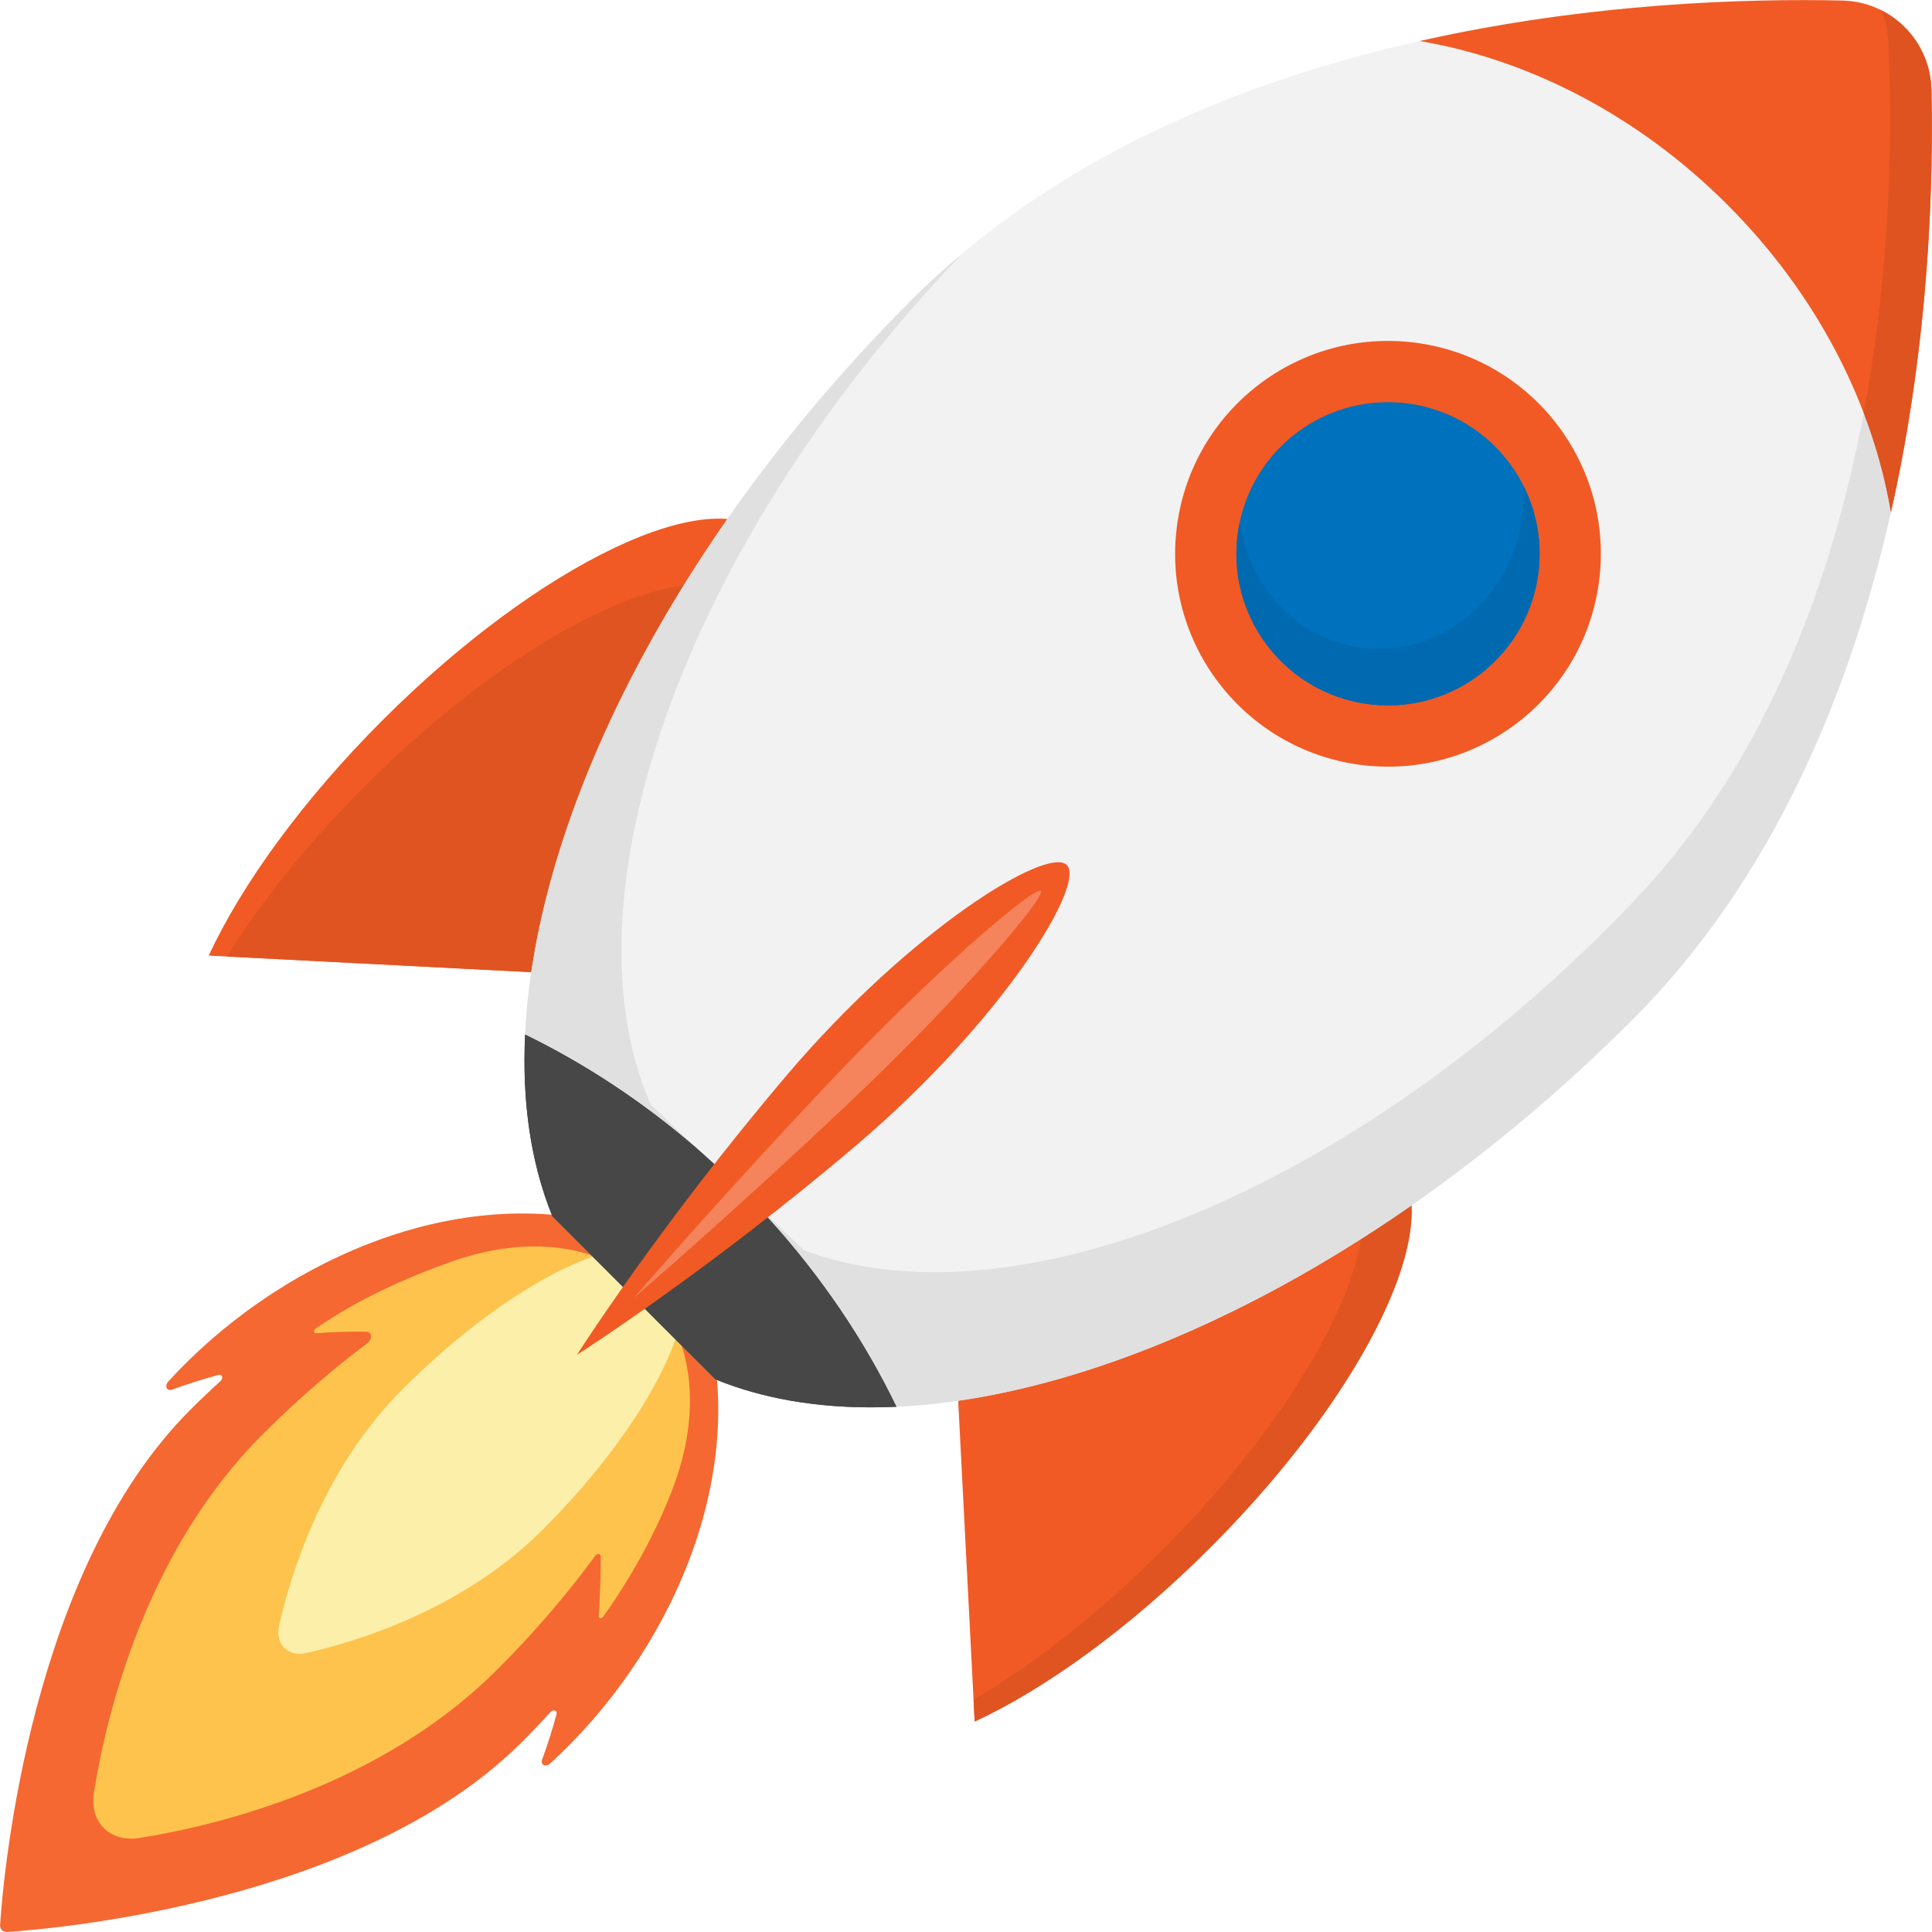
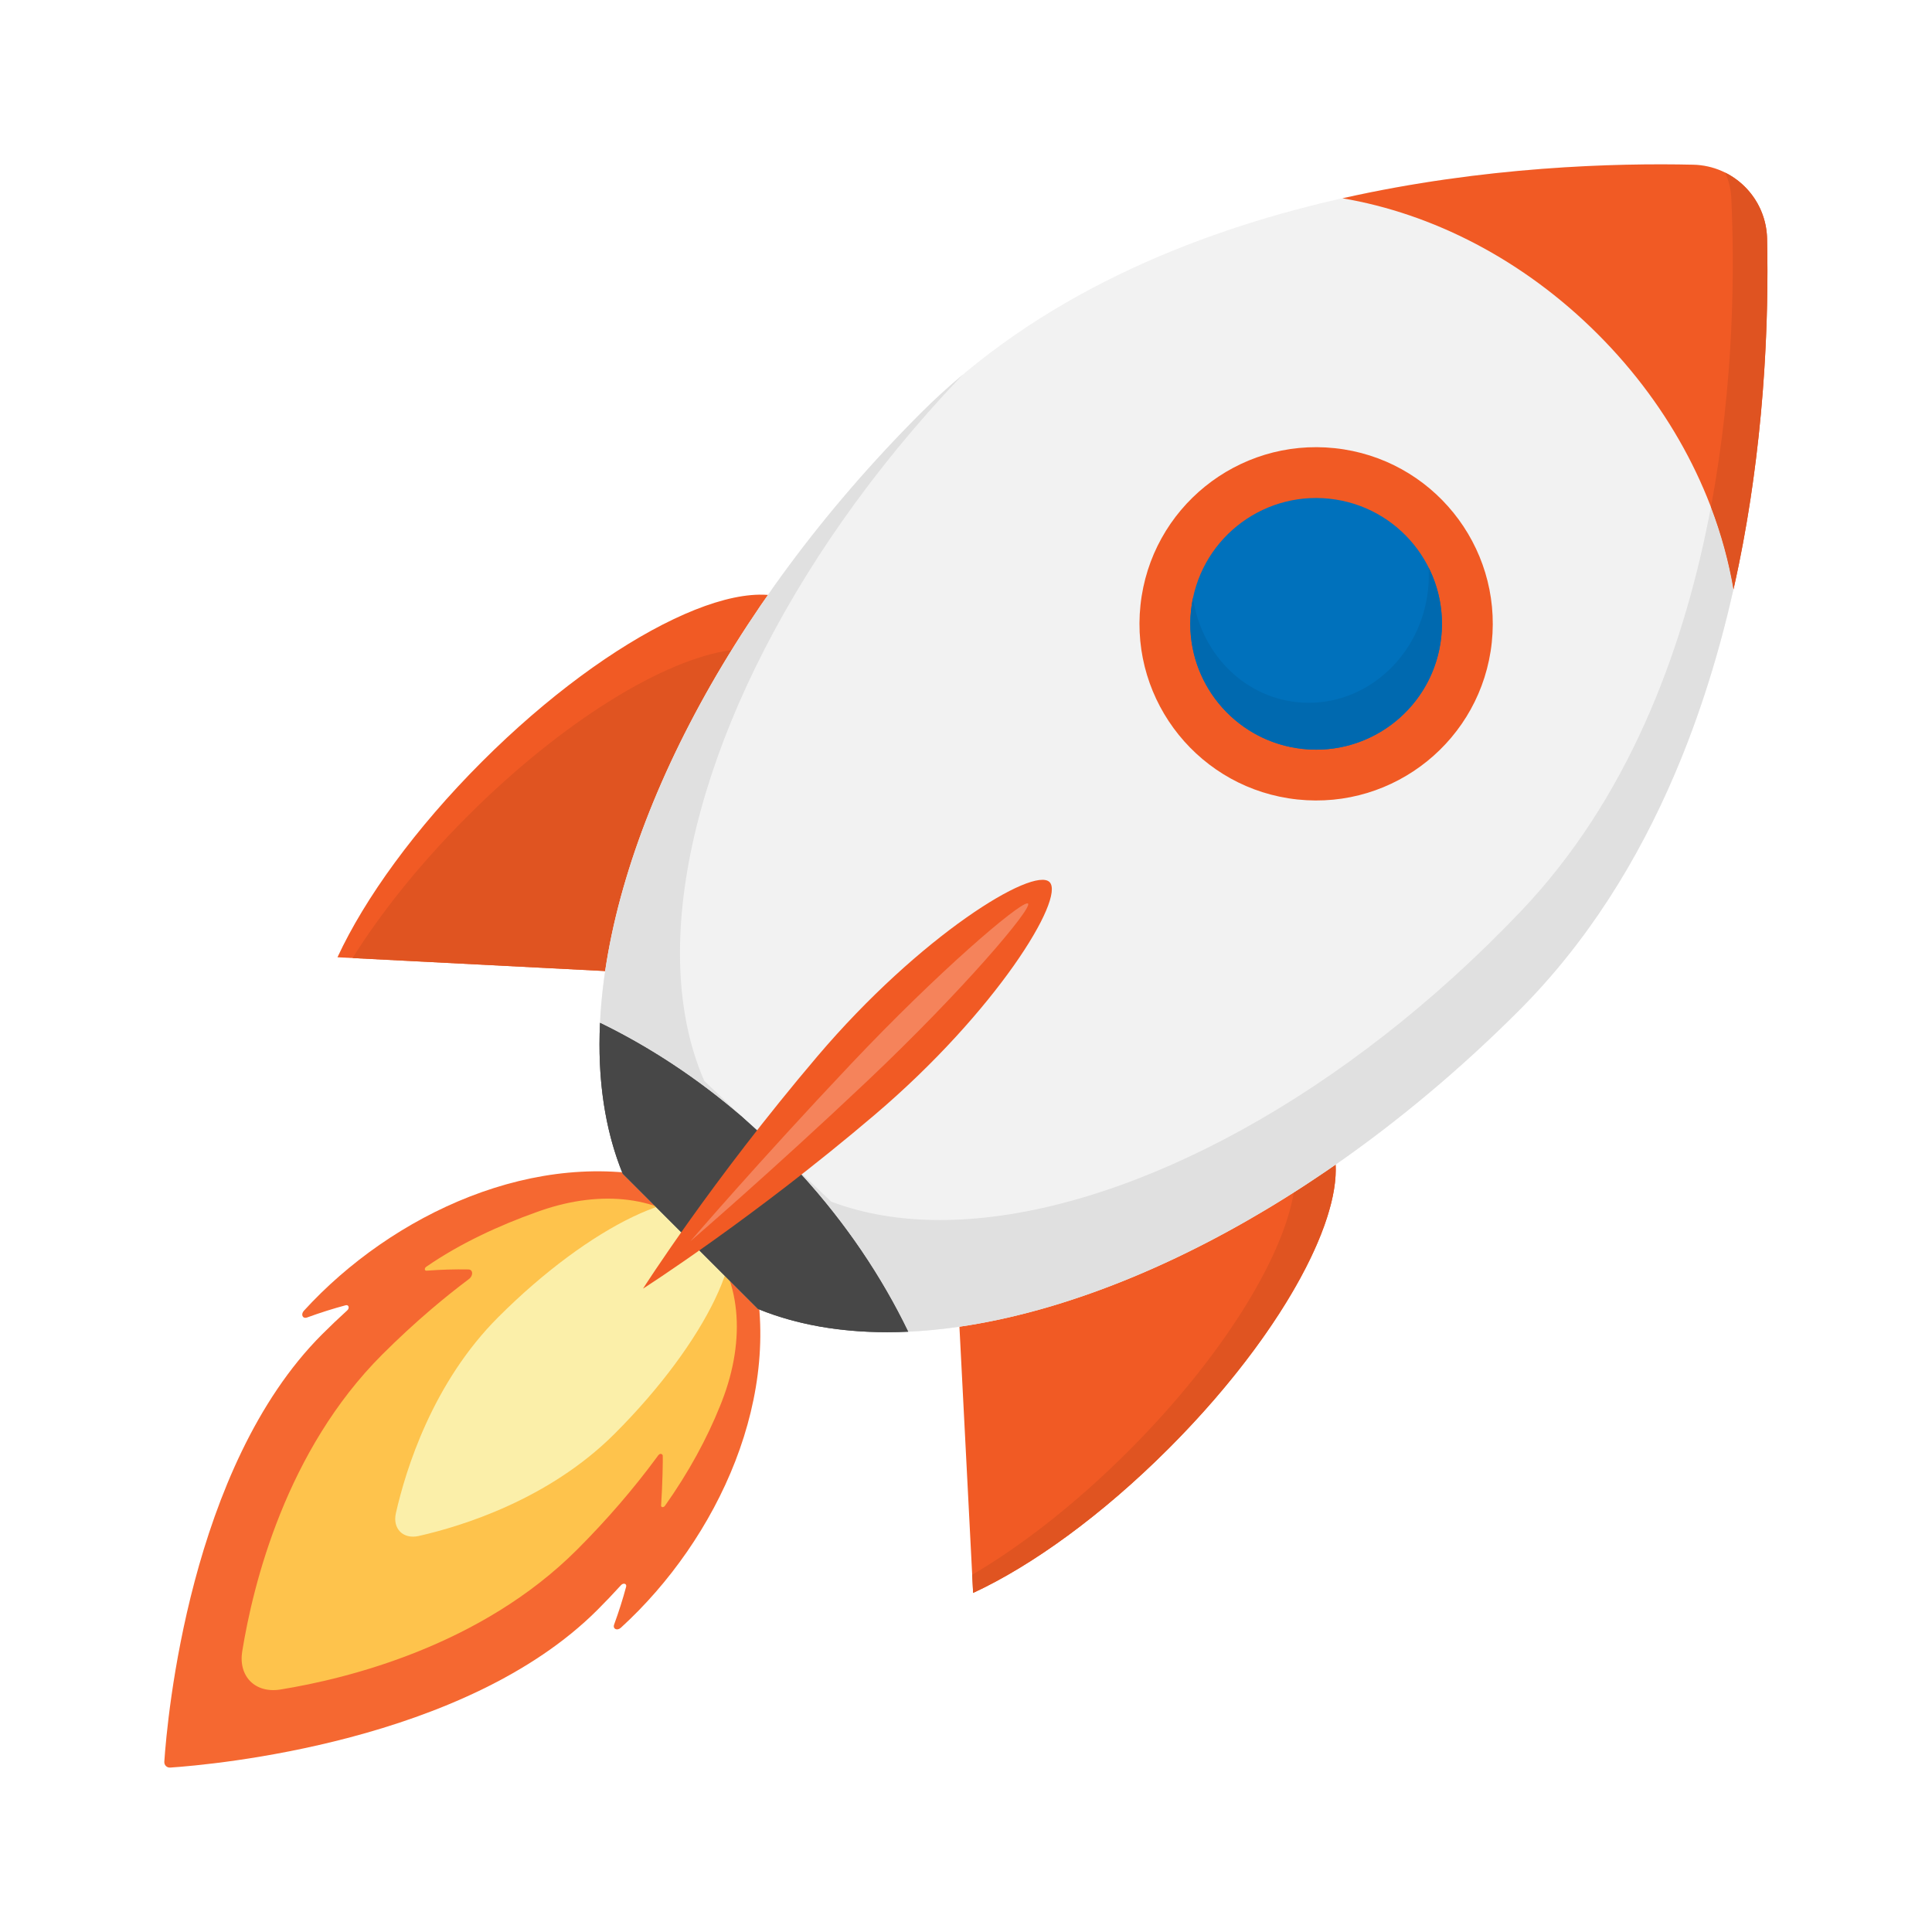
<svg xmlns="http://www.w3.org/2000/svg" width="2380" zoomAndPan="magnify" viewBox="0 0 1784.88 1785" height="2380" preserveAspectRatio="xMidYMid meet" version="1.0">
  <defs>
-     <clipPath id="e543234fa0">
-       <path d="M 0 1121.051 L 663.887 1121.051 L 663.887 1784.938 L 0 1784.938 Z M 0 1121.051 " clip-rule="nonzero" />
+     <clipPath id="3ded9dfa0d">
+       <path d="M 151.738 1082.098 L 702.691 1082.098 L 702.691 1633.051 L 151.738 1633.051 Z M 151.738 1082.098 " clip-rule="nonzero" />
    </clipPath>
-     <clipPath id="0b93683b88">
-       <path d="M 484.312 0.059 L 1784.762 0.059 L 1784.762 1300.629 L 484.312 1300.629 Z M 484.312 0.059 " clip-rule="nonzero" />
+     <clipPath id="47431449d1">
+       <path d="M 553.664 151.801 L 1632.902 151.801 L 1632.902 1231 L 553.664 1231 Z M 553.664 151.801 " clip-rule="nonzero" />
    </clipPath>
-     <clipPath id="f599b90df5">
-       <path d="M 1311.453 0.059 L 1784.762 0.059 L 1784.762 473.488 L 1311.453 473.488 Z M 1311.453 0.059 " clip-rule="nonzero" />
+     <clipPath id="d3c5bbb0ba">
+       <path d="M 1240.098 151.801 L 1632.902 151.801 L 1632.902 544.691 L 1240.098 544.691 Z M 1240.098 151.801 " clip-rule="nonzero" />
    </clipPath>
-     <clipPath id="b8ec9a40e4">
-       <path d="M 804 12 L 1784.762 12 L 1784.762 1300.629 L 804 1300.629 Z M 804 12 " clip-rule="nonzero" />
+     <clipPath id="29d072540c">
+       <path d="M 819 162 L 1632.902 162 L 1632.902 1231 L 819 1231 Z M 819 162 " clip-rule="nonzero" />
    </clipPath>
-     <clipPath id="ba9dcaa6c0">
-       <path d="M 1721 9 L 1784.762 9 L 1784.762 473.488 L 1721 473.488 Z M 1721 9 " clip-rule="nonzero" />
+     <clipPath id="f3436b9a33">
+       <path d="M 1580 159 L 1632.902 159 L 1632.902 544.691 L 1580 544.691 Z M 1580 159 " clip-rule="nonzero" />
    </clipPath>
  </defs>
-   <path fill="#f15a24" d="M 1118.102 1429.824 C 1043.84 1504.086 965.871 1560.246 900.465 1590.547 L 885.098 1291.773 C 899.496 1275.375 914.844 1258.965 931.055 1242.766 C 1076.543 1097.277 1236.352 1021.25 1287.984 1072.883 C 1339.629 1124.527 1263.602 1284.324 1118.102 1429.824 " fill-opacity="1" fill-rule="nonzero" />
-   <path fill="#e05421" d="M 900.465 1590.547 L 899.422 1570.332 C 954.445 1538.098 1015.07 1490.938 1073.41 1432.602 C 1176.801 1329.207 1245.109 1218.59 1257.461 1144.688 C 1273 1134.793 1288.535 1124.453 1304.023 1113.676 C 1304.117 1115.504 1304.172 1117.363 1304.172 1119.254 C 1304.191 1191.762 1232.695 1315.23 1118.102 1429.824 C 1043.84 1504.086 965.871 1560.246 900.465 1590.547 " fill-opacity="1" fill-rule="nonzero" />
-   <path fill="#f15a24" d="M 353.531 665.246 C 279.258 739.504 223.109 817.473 192.797 882.883 L 491.57 898.25 C 507.98 883.848 524.379 868.5 540.578 852.293 C 686.07 706.801 762.094 547.004 710.461 495.363 C 658.82 443.73 499.023 519.754 353.531 665.246 " fill-opacity="1" fill-rule="nonzero" />
-   <path fill="#ededed" d="M 423.305 894.742 L 209.57 883.762 C 209.57 883.754 209.57 883.754 209.582 883.742 L 423.305 894.742 " fill-opacity="1" fill-rule="nonzero" />
-   <path fill="#e05421" d="M 490.797 898.207 L 423.305 894.742 L 209.582 883.742 C 241.254 833.109 284.828 778.543 337.535 725.836 C 443.828 619.531 557.785 550.32 631.598 540.883 C 555.414 663.832 507.207 787.332 490.797 898.207 " fill-opacity="1" fill-rule="nonzero" />
-   <g clip-path="url(#e543234fa0)">
-     <path fill="#f56831" d="M 653.387 1221.438 L 653.238 1221.512 C 647.328 1199.02 636.777 1179.445 621.227 1163.766 C 605.539 1147.961 585.887 1137.262 563.25 1131.32 L 563.258 1131.309 L 562.844 1131.203 C 562.504 1131.117 562.164 1131.043 561.824 1130.957 C 414.664 1093.312 253.559 1168.836 155.418 1276.387 C 151.645 1280.531 154.035 1285.684 158.945 1283.898 C 173.742 1278.512 187.941 1274.023 201.852 1270.316 C 205.34 1269.391 206.562 1273.367 203.617 1276.035 C 194.148 1284.621 184.773 1293.551 175.527 1302.797 C 28.238 1450.148 3.23 1730.332 0.02 1778.34 C -0.246 1782.25 2.73 1785.25 6.652 1784.984 C 54.543 1781.742 334.844 1756.797 482.195 1609.457 C 491.262 1600.391 500.012 1591.207 508.438 1581.918 C 511.105 1578.984 515.082 1580.219 514.145 1583.691 C 510.488 1597.34 506.078 1611.262 500.797 1625.75 C 499.012 1630.66 504.164 1633.062 508.312 1629.277 C 616.199 1530.828 691.883 1368.988 653.387 1221.438 " fill-opacity="1" fill-rule="nonzero" />
+   <path fill="#f15a24" d="M 1079.637 1338.344 C 1018.012 1399.973 953.305 1446.578 899.023 1471.727 L 886.27 1223.777 C 898.223 1210.168 910.957 1196.551 924.41 1183.105 C 1045.148 1062.367 1177.773 999.273 1220.621 1042.121 C 1263.48 1084.98 1200.387 1217.594 1079.637 1338.344 " fill-opacity="1" fill-rule="nonzero" />
+   <path fill="#e05421" d="M 899.023 1471.727 L 898.16 1454.949 C 943.82 1428.199 994.133 1389.062 1042.547 1340.648 C 1128.352 1254.844 1185.039 1163.039 1195.289 1101.715 C 1208.184 1093.5 1221.082 1084.918 1233.93 1075.977 C 1234.012 1077.492 1234.055 1079.035 1234.055 1080.605 C 1234.074 1140.777 1174.738 1243.242 1079.637 1338.344 C 1018.012 1399.973 953.305 1446.578 899.023 1471.727 " fill-opacity="1" fill-rule="nonzero" />
+   <path fill="#f15a24" d="M 445.129 703.828 C 383.492 765.457 336.895 830.16 311.738 884.441 L 559.688 897.195 C 573.309 885.246 586.918 872.508 600.359 859.059 C 721.102 738.316 784.191 605.703 741.344 562.844 C 698.484 519.996 565.871 583.086 445.129 703.828 " fill-opacity="1" fill-rule="nonzero" />
+   <path fill="#ededed" d="M 503.035 894.285 L 325.66 885.176 C 325.66 885.164 325.66 885.164 325.668 885.156 L 503.035 894.285 " fill-opacity="1" fill-rule="nonzero" />
+   <path fill="#e05421" d="M 559.043 897.16 L 503.035 894.285 L 325.668 885.156 C 351.953 843.137 388.117 797.852 431.855 754.113 C 520.066 665.891 614.641 608.453 675.895 600.621 C 612.672 702.656 572.664 805.148 559.043 897.16 " fill-opacity="1" fill-rule="nonzero" />
+   <g clip-path="url(#3ded9dfa0d)">
+     <path fill="#f56831" d="M 693.977 1165.406 L 693.855 1165.465 C 688.949 1146.801 680.191 1130.555 667.289 1117.547 C 654.27 1104.43 637.961 1095.547 619.172 1090.617 L 619.18 1090.609 L 618.836 1090.52 C 618.555 1090.449 618.273 1090.387 617.992 1090.316 C 495.863 1059.074 362.164 1121.754 280.719 1211.004 C 277.59 1214.445 279.574 1218.723 283.648 1217.242 C 295.926 1212.77 307.711 1209.047 319.254 1205.969 C 322.148 1205.203 323.164 1208.5 320.719 1210.715 C 312.859 1217.84 305.082 1225.25 297.406 1232.926 C 175.176 1355.211 154.422 1587.73 151.758 1627.57 C 151.535 1630.816 154.008 1633.305 157.262 1633.086 C 197.004 1630.395 429.625 1609.691 551.91 1487.418 C 559.434 1479.895 566.691 1472.273 573.688 1464.562 C 575.898 1462.129 579.199 1463.152 578.422 1466.035 C 575.387 1477.363 571.727 1488.918 567.344 1500.938 C 565.863 1505.012 570.141 1507.008 573.582 1503.867 C 663.117 1422.164 725.926 1287.855 693.977 1165.406 " fill-opacity="1" fill-rule="nonzero" />
  </g>
-   <path fill="#fec34c" d="M 547.508 1440.613 C 522.457 1474.551 492.953 1508.953 459.578 1542.336 C 352.723 1649.184 204.66 1685.863 129.262 1698.086 C 101.34 1702.602 82.242 1683.504 86.758 1655.582 C 98.98 1580.176 135.66 1432.121 242.508 1325.266 C 260.637 1307.145 279.066 1290.148 297.57 1274.398 C 311.43 1262.59 325.324 1251.484 339.148 1241.109 C 344.176 1237.336 343.816 1230.512 338.555 1230.406 C 323.379 1230.129 307.84 1230.586 291.938 1231.809 C 289.613 1231.992 289.348 1229.035 291.566 1227.496 C 328.957 1201.57 372.895 1181.379 414.676 1166.5 C 416.152 1165.977 417.621 1165.457 419.098 1164.945 C 487.105 1141.266 553.129 1149.195 594.602 1188.137 C 595.793 1189.266 596.973 1190.402 598.141 1191.57 C 599.363 1192.793 600.566 1194.035 601.734 1195.289 C 641.812 1238.102 648.031 1307.207 620.824 1377.09 C 620.141 1378.82 619.461 1380.555 618.762 1382.297 C 604.168 1418.645 583.773 1456.301 557.371 1493.562 C 555.84 1495.711 552.93 1495.457 553.09 1493.18 C 554.629 1471.457 555.184 1441.211 554.914 1437.543 C 554.852 1436.66 552.598 1433.973 549.793 1437.5 C 548.996 1438.508 548.285 1439.574 547.508 1440.613 " fill-opacity="1" fill-rule="nonzero" />
-   <path fill="#fbefa9" d="M 501.457 1413.227 C 428.449 1486.23 332.094 1516.086 283.254 1527.16 C 265.941 1531.082 253.898 1519.051 257.832 1501.727 C 268.898 1452.898 298.762 1356.543 371.77 1283.539 C 473.727 1181.578 585.41 1127.961 621.227 1163.766 C 657.031 1199.586 603.414 1311.266 501.457 1413.227 " fill-opacity="1" fill-rule="nonzero" />
-   <g clip-path="url(#0b93683b88)">
-     <path fill="#f2f2f2" d="M 1507.918 942.391 C 1287.898 1162.406 1030.715 1290.402 828.223 1299.715 C 766.504 1302.574 709.855 1294.391 660.902 1274.406 L 510.363 1123.879 C 490.305 1074.723 482.145 1017.828 485.098 955.824 C 494.695 753.461 622.648 496.637 842.414 276.875 C 1103.18 16.109 1528.004 -3.488 1702.086 0.465 C 1714.777 0.773 1726.754 3.844 1737.426 9.125 C 1739.805 10.328 1742.113 11.582 1744.355 12.953 C 1744.93 13.305 1745.469 13.652 1746.023 14.027 C 1755.363 20.105 1763.434 27.98 1769.723 37.176 C 1770.086 37.707 1770.457 38.258 1770.797 38.801 C 1779.055 51.48 1783.945 66.531 1784.316 82.684 C 1786.262 168.488 1782.5 315.168 1746.969 473.129 C 1710.406 635.656 1640.176 810.129 1507.918 942.391 " fill-opacity="1" fill-rule="nonzero" />
+   <path fill="#fec34c" d="M 606.109 1347.297 C 585.32 1375.461 560.836 1404.012 533.141 1431.715 C 444.461 1520.387 321.582 1550.828 259.012 1560.969 C 235.84 1564.719 219.992 1548.867 223.738 1525.695 C 233.883 1463.117 264.32 1340.25 352.992 1251.57 C 368.039 1236.531 383.336 1222.43 398.691 1209.355 C 410.191 1199.559 421.723 1190.34 433.195 1181.73 C 437.367 1178.602 437.066 1172.938 432.703 1172.848 C 420.105 1172.621 407.211 1173 394.016 1174.012 C 392.086 1174.164 391.863 1171.711 393.707 1170.434 C 424.738 1148.918 461.199 1132.16 495.875 1119.812 C 497.098 1119.379 498.316 1118.949 499.543 1118.523 C 555.984 1098.871 610.777 1105.453 645.191 1137.77 C 646.18 1138.707 647.16 1139.648 648.129 1140.621 C 649.145 1141.633 650.141 1142.664 651.109 1143.707 C 684.371 1179.234 689.531 1236.586 666.953 1294.578 C 666.387 1296.016 665.824 1297.453 665.242 1298.898 C 653.129 1329.066 636.203 1360.316 614.297 1391.242 C 613.023 1393.023 610.609 1392.809 610.742 1390.922 C 612.02 1372.895 612.477 1347.793 612.258 1344.75 C 612.203 1344.016 610.336 1341.785 608.008 1344.715 C 607.344 1345.551 606.754 1346.434 606.109 1347.297 " fill-opacity="1" fill-rule="nonzero" />
+   <path fill="#fbefa9" d="M 567.891 1324.566 C 507.305 1385.152 427.34 1409.93 386.809 1419.121 C 372.441 1422.375 362.449 1412.391 365.711 1398.016 C 374.895 1357.492 399.68 1277.527 460.266 1216.941 C 544.879 1132.328 637.562 1087.828 667.289 1117.547 C 697.004 1147.27 652.504 1239.953 567.891 1324.566 " fill-opacity="1" fill-rule="nonzero" />
+   <g clip-path="url(#47431449d1)">
+     <path fill="#f2f2f2" d="M 1403.141 933.828 C 1220.551 1116.418 1007.117 1222.641 839.07 1230.367 C 787.852 1232.738 740.84 1225.949 700.215 1209.363 L 575.281 1084.441 C 558.641 1043.648 551.863 996.434 554.316 944.977 C 562.281 777.035 668.469 563.902 850.848 381.523 C 1067.254 165.117 1419.812 148.852 1564.277 152.133 C 1574.812 152.391 1584.75 154.941 1593.605 159.324 C 1595.582 160.32 1597.496 161.359 1599.359 162.5 C 1599.832 162.789 1600.285 163.082 1600.742 163.391 C 1608.496 168.434 1615.191 174.969 1620.41 182.602 C 1620.711 183.043 1621.02 183.5 1621.301 183.949 C 1628.156 194.473 1632.215 206.961 1632.523 220.367 C 1634.137 291.574 1631.016 413.305 1601.527 544.391 C 1571.184 679.273 1512.902 824.066 1403.141 933.828 " fill-opacity="1" fill-rule="nonzero" />
  </g>
-   <g clip-path="url(#f599b90df5)">
-     <path fill="#f15a24" d="M 1595.824 189.062 C 1512.582 105.812 1411.422 54.805 1311.633 37.906 C 1469.602 2.336 1616.348 -1.43 1702.137 0.516 C 1747.148 1.559 1783.348 37.746 1784.371 82.738 C 1786.316 168.539 1782.551 315.285 1746.988 473.277 C 1730.09 373.477 1679.074 272.305 1595.824 189.062 " fill-opacity="1" fill-rule="nonzero" />
+   <g clip-path="url(#d3c5bbb0ba)">
+     <path fill="#f15a24" d="M 1476.094 308.652 C 1407.012 239.562 1323.062 197.234 1240.246 183.207 C 1371.344 153.688 1493.125 150.566 1564.324 152.18 C 1601.676 153.043 1631.719 183.078 1632.566 220.414 C 1634.18 291.621 1631.059 413.402 1601.547 544.516 C 1587.52 461.691 1545.184 377.73 1476.094 308.652 " fill-opacity="1" fill-rule="nonzero" />
  </g>
-   <path fill="#4d4d4d" d="M 828.223 1299.715 C 766.504 1302.574 709.855 1294.391 660.902 1274.406 L 510.363 1123.879 C 490.305 1074.723 482.145 1017.828 485.098 955.824 C 555.648 990.152 623.605 1038.012 684.465 1098.883 C 745.746 1160.152 793.863 1228.621 828.223 1299.715 " fill-opacity="1" fill-rule="nonzero" />
-   <g clip-path="url(#b8ec9a40e4)">
-     <path fill="#ececec" d="M 804.648 1300.266 C 804.641 1300.266 804.629 1300.266 804.629 1300.266 C 804.629 1300.266 804.641 1300.266 804.648 1300.266 M 804.648 1300.266 C 812.418 1300.266 820.285 1300.086 828.223 1299.715 C 846.793 1298.863 865.805 1297.016 885.223 1294.188 C 865.805 1297.016 846.793 1298.863 828.223 1299.715 C 820.285 1300.086 812.43 1300.266 804.648 1300.266 M 1304.023 1113.676 C 1373.66 1065.199 1442.445 1007.859 1507.918 942.391 C 1584.898 865.41 1640.855 774.133 1681.402 679.23 C 1640.855 774.133 1584.898 865.41 1507.918 942.391 C 1442.445 1007.859 1373.66 1065.199 1304.023 1113.676 M 1681.582 678.809 C 1681.594 678.785 1681.594 678.773 1681.605 678.766 C 1681.605 678.773 1681.594 678.797 1681.582 678.809 M 1746.988 473.277 L 1746.969 473.137 C 1746.969 473.18 1746.98 473.234 1746.988 473.277 C 1777.898 335.957 1784.785 207.141 1784.785 119.449 C 1784.785 207.141 1777.898 335.957 1746.988 473.277 M 1784.371 82.738 C 1784.348 81.961 1784.328 81.188 1784.285 80.41 C 1784.328 81.188 1784.348 81.961 1784.371 82.738 M 1784.285 80.355 C 1784.273 80.336 1784.273 80.324 1784.273 80.293 C 1784.273 80.316 1784.273 80.348 1784.285 80.355 M 1784.273 80.207 C 1784.273 80.199 1784.273 80.188 1784.273 80.176 C 1784.273 80.188 1784.273 80.199 1784.273 80.207 M 1744.355 12.953 C 1744.141 12.824 1743.941 12.707 1743.727 12.582 C 1743.941 12.707 1744.141 12.824 1744.355 12.953 M 1743.652 12.539 C 1743.652 12.539 1743.641 12.527 1743.641 12.527 C 1743.641 12.527 1743.652 12.539 1743.652 12.539 " fill-opacity="1" fill-rule="nonzero" />
+   <path fill="#4d4d4d" d="M 839.07 1230.367 C 787.852 1232.738 740.84 1225.949 700.215 1209.363 L 575.281 1084.441 C 558.641 1043.648 551.863 996.434 554.316 944.977 C 612.867 973.465 669.262 1013.184 719.77 1063.699 C 770.625 1114.547 810.555 1171.367 839.07 1230.367 " fill-opacity="1" fill-rule="nonzero" />
+   <g clip-path="url(#29d072540c)">
+     <path fill="#ececec" d="M 819.508 1230.824 C 819.5 1230.824 819.492 1230.824 819.492 1230.824 C 819.492 1230.824 819.5 1230.824 819.508 1230.824 M 819.508 1230.824 C 825.957 1230.824 832.484 1230.676 839.07 1230.367 C 854.48 1229.66 870.262 1228.125 886.375 1225.781 C 870.262 1228.125 854.48 1229.66 839.07 1230.367 C 832.484 1230.676 825.965 1230.824 819.508 1230.824 M 1233.93 1075.977 C 1291.723 1035.746 1348.809 988.16 1403.141 933.828 C 1467.027 869.941 1513.465 794.191 1547.113 715.438 C 1513.465 794.191 1467.027 869.941 1403.141 933.828 C 1348.809 988.16 1291.723 1035.746 1233.93 1075.977 M 1547.266 715.082 C 1547.273 715.066 1547.273 715.055 1547.281 715.047 C 1547.281 715.055 1547.273 715.074 1547.266 715.082 M 1601.547 544.516 L 1601.527 544.402 C 1601.527 544.438 1601.535 544.48 1601.547 544.516 C 1627.195 430.559 1632.91 323.656 1632.91 250.879 C 1632.91 323.656 1627.195 430.559 1601.547 544.516 M 1632.566 220.414 C 1632.547 219.77 1632.531 219.125 1632.496 218.48 C 1632.531 219.125 1632.547 219.77 1632.566 220.414 M 1632.496 218.438 C 1632.488 218.418 1632.488 218.41 1632.488 218.383 C 1632.488 218.402 1632.488 218.43 1632.496 218.438 M 1632.488 218.312 C 1632.488 218.305 1632.488 218.297 1632.488 218.285 C 1632.488 218.297 1632.488 218.305 1632.488 218.312 M 1599.359 162.5 C 1599.18 162.395 1599.012 162.297 1598.836 162.191 C 1599.012 162.297 1599.18 162.395 1599.359 162.5 M 1598.777 162.156 C 1598.777 162.156 1598.766 162.145 1598.766 162.145 C 1598.766 162.145 1598.777 162.156 1598.777 162.156 " fill-opacity="1" fill-rule="nonzero" />
  </g>
-   <path fill="#e0e0e0" d="M 828.223 1299.715 C 798.645 1238.516 758.863 1179.242 709.262 1124.848 C 709.547 1124.621 709.836 1124.398 710.109 1124.176 L 742.41 1154.902 C 778.801 1168.699 819.582 1175.406 863.5 1175.406 C 874.223 1175.406 885.137 1175 896.215 1174.203 C 1081.445 1160.992 1314.109 1037.82 1510.668 831.227 C 1628.812 707.059 1689.203 545.645 1719.047 395.945 L 1719.07 396.07 C 1720.035 391.234 1720.961 386.422 1721.863 381.617 C 1733.395 411.875 1741.781 442.582 1746.969 473.137 C 1731.719 540.914 1710.609 610.766 1681.605 678.766 C 1681.594 678.773 1681.594 678.785 1681.582 678.809 C 1681.52 678.957 1681.465 679.082 1681.402 679.23 C 1640.855 774.133 1584.898 865.41 1507.918 942.391 C 1442.445 1007.859 1373.66 1065.199 1304.023 1113.676 C 1288.535 1124.453 1273 1134.793 1257.461 1144.688 C 1129.535 1226.125 1000.52 1277.383 885.223 1294.188 C 865.805 1297.016 846.793 1298.863 828.223 1299.715 M 1746.383 14.27 C 1743.59 12.43 1740.688 10.762 1737.668 9.266 C 1737.668 9.266 1737.668 9.266 1737.668 9.254 C 1739.711 10.285 1741.707 11.367 1743.641 12.527 C 1743.641 12.527 1743.652 12.539 1743.652 12.539 C 1743.676 12.547 1743.707 12.559 1743.727 12.582 C 1743.941 12.707 1744.141 12.824 1744.355 12.953 C 1744.93 13.305 1745.469 13.652 1746.023 14.027 C 1746.152 14.102 1746.266 14.184 1746.383 14.27 " fill-opacity="1" fill-rule="nonzero" />
-   <g clip-path="url(#ba9dcaa6c0)">
-     <path fill="#df5321" d="M 1746.988 473.277 C 1746.98 473.234 1746.969 473.18 1746.969 473.137 C 1741.781 442.582 1733.395 411.875 1721.863 381.617 C 1748.094 241.684 1748.117 113.465 1744.523 37.547 C 1744.047 27.461 1741.621 17.938 1737.668 9.266 C 1740.688 10.762 1743.59 12.43 1746.383 14.27 C 1746.586 14.41 1746.777 14.547 1746.98 14.684 C 1747.488 15.023 1748 15.375 1748.5 15.727 C 1749.051 16.109 1749.605 16.504 1750.148 16.906 C 1750.754 17.352 1751.359 17.809 1751.953 18.277 C 1752.391 18.617 1752.824 18.957 1753.25 19.309 C 1753.941 19.859 1754.602 20.434 1755.27 21.008 C 1755.598 21.305 1755.938 21.594 1756.277 21.891 C 1757.023 22.551 1757.746 23.23 1758.469 23.922 L 1759.203 24.621 C 1760.008 25.418 1760.797 26.227 1761.562 27.047 L 1762.008 27.512 C 1762.902 28.48 1763.762 29.457 1764.613 30.457 L 1764.688 30.551 C 1766.707 32.953 1768.586 35.473 1770.328 38.098 L 1770.797 38.801 L 1770.969 39.066 C 1772.945 42.148 1774.742 45.359 1776.324 48.695 L 1776.367 48.801 C 1780.895 58.41 1783.68 68.996 1784.273 80.176 C 1784.273 80.188 1784.273 80.199 1784.273 80.207 C 1784.273 80.238 1784.273 80.273 1784.273 80.293 C 1784.273 80.324 1784.273 80.336 1784.285 80.355 C 1784.285 80.379 1784.285 80.391 1784.285 80.41 C 1784.328 81.188 1784.348 81.961 1784.371 82.738 C 1784.625 93.973 1784.785 106.238 1784.785 119.449 C 1784.785 207.141 1777.898 335.957 1746.988 473.277 " fill-opacity="1" fill-rule="nonzero" />
+   <path fill="#e0e0e0" d="M 839.07 1230.367 C 814.523 1179.578 781.512 1130.387 740.348 1085.246 C 740.586 1085.059 740.824 1084.875 741.051 1084.691 L 767.855 1110.188 C 798.059 1121.637 831.902 1127.203 868.348 1127.203 C 877.246 1127.203 886.305 1126.867 895.496 1126.207 C 1049.215 1115.242 1242.301 1013.023 1405.426 841.574 C 1503.473 738.527 1553.59 604.574 1578.355 480.34 L 1578.375 480.445 C 1579.176 476.43 1579.945 472.438 1580.695 468.449 C 1590.266 493.562 1597.223 519.043 1601.527 544.402 C 1588.871 600.648 1571.352 658.617 1547.281 715.047 C 1547.273 715.055 1547.273 715.066 1547.266 715.082 C 1547.211 715.207 1547.168 715.312 1547.113 715.438 C 1513.465 794.191 1467.027 869.941 1403.141 933.828 C 1348.809 988.16 1291.723 1035.746 1233.93 1075.977 C 1221.082 1084.918 1208.184 1093.5 1195.289 1101.715 C 1089.129 1169.293 982.059 1211.836 886.375 1225.781 C 870.262 1228.125 854.48 1229.66 839.07 1230.367 M 1601.043 163.594 C 1598.723 162.066 1596.316 160.68 1593.809 159.438 C 1593.809 159.438 1593.809 159.438 1593.809 159.43 C 1595.504 160.285 1597.16 161.184 1598.766 162.145 C 1598.766 162.145 1598.777 162.156 1598.777 162.156 C 1598.793 162.164 1598.82 162.172 1598.836 162.191 C 1599.012 162.297 1599.18 162.395 1599.359 162.5 C 1599.832 162.789 1600.285 163.082 1600.742 163.391 C 1600.848 163.449 1600.945 163.523 1601.043 163.594 " fill-opacity="1" fill-rule="nonzero" />
+   <g clip-path="url(#f3436b9a33)">
+     <path fill="#df5321" d="M 1601.547 544.516 C 1601.535 544.48 1601.527 544.438 1601.527 544.402 C 1597.223 519.043 1590.266 493.562 1580.695 468.449 C 1602.461 352.32 1602.48 245.914 1599.5 182.91 C 1599.102 174.539 1597.09 166.637 1593.809 159.438 C 1596.316 160.68 1598.723 162.066 1601.043 163.594 C 1601.211 163.707 1601.367 163.82 1601.535 163.938 C 1601.961 164.219 1602.383 164.508 1602.797 164.801 C 1603.258 165.117 1603.715 165.445 1604.164 165.781 C 1604.668 166.148 1605.172 166.531 1605.664 166.918 C 1606.027 167.199 1606.387 167.48 1606.738 167.773 C 1607.312 168.23 1607.859 168.707 1608.418 169.184 C 1608.688 169.43 1608.973 169.668 1609.254 169.918 C 1609.871 170.465 1610.473 171.027 1611.07 171.602 L 1611.68 172.184 C 1612.352 172.844 1613.004 173.516 1613.637 174.195 L 1614.008 174.582 C 1614.75 175.387 1615.465 176.195 1616.168 177.027 L 1616.23 177.105 C 1617.906 179.098 1619.469 181.188 1620.914 183.367 L 1621.301 183.949 L 1621.445 184.172 C 1623.086 186.727 1624.574 189.391 1625.891 192.16 L 1625.926 192.25 C 1629.684 200.223 1631.992 209.008 1632.488 218.285 C 1632.488 218.297 1632.488 218.305 1632.488 218.312 C 1632.488 218.34 1632.488 218.367 1632.488 218.383 C 1632.488 218.41 1632.488 218.418 1632.496 218.438 C 1632.496 218.453 1632.496 218.465 1632.496 218.48 C 1632.531 219.125 1632.547 219.77 1632.566 220.414 C 1632.777 229.734 1632.91 239.914 1632.91 250.879 C 1632.91 323.656 1627.195 430.559 1601.547 544.516 " fill-opacity="1" fill-rule="nonzero" />
  </g>
-   <path fill="#474747" d="M 804.648 1300.266 C 804.641 1300.266 804.629 1300.266 804.629 1300.266 C 752.57 1300.266 704.531 1291.988 662.211 1274.938 C 662.145 1274.918 662.082 1274.887 662.008 1274.863 C 661.645 1274.715 661.273 1274.566 660.902 1274.406 L 595.695 1209.203 C 626.082 1187.82 665.492 1159.113 709.262 1124.848 C 758.863 1179.242 798.645 1238.516 828.223 1299.715 C 820.285 1300.086 812.418 1300.266 804.648 1300.266 " fill-opacity="1" fill-rule="nonzero" />
-   <path fill="#e0e0e0" d="M 643.023 1060.344 C 593.371 1017.469 540.016 982.543 485.098 955.824 C 494.695 753.461 622.648 496.637 842.414 276.875 C 857.453 261.836 873.066 247.625 889.125 234.148 C 888.168 235.148 887.18 236.117 886.223 237.125 C 689.895 443.473 578.488 681.645 574.238 867.195 C 572.93 924.055 581.688 975.965 601.16 1020.52 L 643.023 1060.344 " fill-opacity="1" fill-rule="nonzero" />
-   <path fill="#474747" d="M 575.535 1189.043 L 510.363 1123.879 C 492.973 1081.25 484.523 1032.805 484.516 980.246 C 484.504 972.203 484.707 964.062 485.098 955.824 C 540.016 982.543 593.371 1017.469 643.023 1060.344 L 659.52 1076.039 C 625.234 1119.828 596.75 1158.91 575.535 1189.043 " fill-opacity="1" fill-rule="nonzero" />
-   <path fill="#f15a24" d="M 791.523 1057.727 C 655.609 1173.449 532.969 1251.77 532.969 1251.77 C 532.969 1251.77 609.641 1131.402 727.012 993.227 C 841.52 858.414 967.754 781.371 985.566 799.184 C 1003.379 816.996 926.195 943.082 791.523 1057.727 " fill-opacity="1" fill-rule="nonzero" />
-   <path fill="#f5835b" d="M 585.602 1199.105 C 585.602 1199.105 661.168 1110.977 764.336 1001.824 C 861.82 898.688 950.738 822.852 960.875 822.852 C 961.207 822.852 961.449 822.938 961.609 823.098 C 966.73 828.219 889.324 919.688 782.883 1020.379 C 675.453 1121.996 585.602 1199.105 585.602 1199.105 " fill-opacity="1" fill-rule="nonzero" />
-   <path fill="#f15a24" d="M 1086.77 490.867 C 1098.246 382.871 1195.102 304.625 1303.109 316.105 C 1411.102 327.582 1489.348 424.438 1477.871 532.434 C 1466.391 640.438 1369.535 718.684 1261.531 707.207 C 1153.535 695.727 1075.289 598.859 1086.77 490.867 " fill-opacity="1" fill-rule="nonzero" />
-   <path fill="#0071bc" d="M 1143.023 496.848 C 1151.207 419.91 1220.195 364.176 1297.125 372.359 C 1374.062 380.531 1429.789 449.531 1421.613 526.461 C 1413.441 603.387 1344.441 659.121 1267.516 650.949 C 1190.586 642.766 1134.852 573.777 1143.023 496.848 " fill-opacity="1" fill-rule="nonzero" />
-   <path fill="#e05421" d="M 1282.512 651.746 C 1353.223 651.727 1413.973 598.352 1421.613 526.461 C 1421.625 526.395 1421.625 526.332 1421.637 526.258 C 1421.625 526.332 1421.625 526.395 1421.613 526.461 C 1413.973 598.352 1353.223 651.734 1282.512 651.746 M 1421.645 526.195 C 1421.645 526.152 1421.656 526.098 1421.656 526.055 C 1421.656 526.109 1421.645 526.152 1421.645 526.195 M 1421.668 525.98 C 1421.668 525.93 1421.68 525.855 1421.688 525.801 C 1421.68 525.863 1421.668 525.918 1421.668 525.98 M 1421.688 525.707 C 1421.699 525.672 1421.699 525.652 1421.699 525.621 C 1421.699 525.652 1421.699 525.672 1421.688 525.707 M 1421.711 525.504 C 1421.719 525.48 1421.719 525.461 1421.719 525.441 C 1421.719 525.461 1421.711 525.48 1421.711 525.504 M 1143.023 496.848 C 1143.535 492.035 1144.289 487.316 1145.258 482.684 C 1144.289 487.316 1143.535 492.035 1143.023 496.848 " fill-opacity="1" fill-rule="nonzero" />
-   <path fill="#0069af" d="M 1282.488 651.746 C 1277.547 651.746 1272.543 651.48 1267.516 650.949 C 1195.613 643.309 1142.227 582.547 1142.227 511.824 C 1142.227 506.883 1142.492 501.875 1143.023 496.848 C 1143.535 492.035 1144.289 487.316 1145.258 482.684 C 1154.109 543.465 1200.406 592.418 1260.934 598.852 C 1265.41 599.328 1269.84 599.562 1274.242 599.562 C 1341.23 599.562 1399.273 545.699 1406.945 473.508 C 1407.84 465.156 1407.977 456.91 1407.488 448.82 C 1419.02 471.734 1424.43 498.062 1421.719 525.441 C 1421.719 525.461 1421.719 525.48 1421.711 525.504 C 1421.711 525.547 1421.711 525.578 1421.699 525.621 C 1421.699 525.652 1421.699 525.672 1421.688 525.707 C 1421.688 525.738 1421.688 525.77 1421.688 525.801 C 1421.68 525.855 1421.668 525.93 1421.668 525.98 C 1421.668 526.004 1421.656 526.035 1421.656 526.055 C 1421.656 526.098 1421.645 526.152 1421.645 526.195 C 1421.637 526.215 1421.637 526.238 1421.637 526.258 C 1421.625 526.332 1421.625 526.395 1421.613 526.461 C 1413.973 598.352 1353.223 651.727 1282.512 651.746 C 1282.512 651.746 1282.5 651.746 1282.488 651.746 " fill-opacity="1" fill-rule="nonzero" />
+   <path fill="#474747" d="M 819.508 1230.824 C 819.5 1230.824 819.492 1230.824 819.492 1230.824 C 776.289 1230.824 736.422 1223.953 701.297 1209.805 C 701.246 1209.789 701.191 1209.762 701.133 1209.746 C 700.832 1209.621 700.523 1209.496 700.215 1209.363 L 646.102 1155.254 C 671.316 1137.508 704.023 1113.684 740.348 1085.246 C 781.512 1130.387 814.523 1179.578 839.07 1230.367 C 832.484 1230.676 825.957 1230.824 819.508 1230.824 " fill-opacity="1" fill-rule="nonzero" />
+   <path fill="#e0e0e0" d="M 685.379 1031.715 C 644.168 996.133 599.891 967.148 554.316 944.977 C 562.281 777.035 668.469 563.902 850.848 381.523 C 863.328 369.043 876.285 357.25 889.613 346.066 C 888.82 346.895 888 347.699 887.203 348.535 C 724.277 519.785 631.82 717.438 628.293 871.422 C 627.207 918.613 634.477 961.691 650.633 998.664 L 685.379 1031.715 " fill-opacity="1" fill-rule="nonzero" />
+   <path fill="#474747" d="M 629.367 1138.52 L 575.281 1084.441 C 560.852 1049.066 553.84 1008.863 553.832 965.246 C 553.824 958.566 553.992 951.812 554.316 944.977 C 599.891 967.148 644.168 996.133 685.379 1031.715 L 699.066 1044.742 C 670.613 1081.082 646.973 1113.516 629.367 1138.52 " fill-opacity="1" fill-rule="nonzero" />
+   <path fill="#f15a24" d="M 808.617 1029.547 C 695.82 1125.582 594.043 1190.578 594.043 1190.578 C 594.043 1190.578 657.672 1090.688 755.074 976.016 C 850.105 864.137 954.867 800.199 969.648 814.98 C 984.43 829.766 920.379 934.398 808.617 1029.547 " fill-opacity="1" fill-rule="nonzero" />
+   <path fill="#f5835b" d="M 637.723 1146.875 C 637.723 1146.875 700.434 1073.734 786.055 983.148 C 866.953 897.559 940.742 834.625 949.16 834.625 C 949.434 834.625 949.637 834.695 949.766 834.828 C 954.02 839.078 889.781 914.988 801.445 998.551 C 712.289 1082.883 637.723 1146.875 637.723 1146.875 " fill-opacity="1" fill-rule="nonzero" />
+   <path fill="#f15a24" d="M 1053.637 559.113 C 1063.16 469.488 1143.539 404.555 1233.172 414.082 C 1322.797 423.605 1387.73 503.984 1378.207 593.609 C 1368.68 683.242 1288.301 748.176 1198.668 738.652 C 1109.043 729.125 1044.109 648.738 1053.637 559.113 " fill-opacity="1" fill-rule="nonzero" />
+   <path fill="#0071bc" d="M 1100.32 564.078 C 1107.113 500.23 1164.367 453.977 1228.207 460.766 C 1292.059 467.551 1338.301 524.812 1331.52 588.652 C 1324.738 652.492 1267.477 698.746 1203.633 691.965 C 1139.793 685.172 1093.539 627.922 1100.32 564.078 " fill-opacity="1" fill-rule="nonzero" />
+   <path fill="#e05421" d="M 1216.078 692.625 C 1274.762 692.609 1325.18 648.312 1331.52 588.652 C 1331.527 588.598 1331.527 588.547 1331.539 588.484 C 1331.527 588.547 1331.527 588.598 1331.52 588.652 C 1325.18 648.312 1274.762 692.617 1216.078 692.625 M 1331.547 588.434 C 1331.547 588.398 1331.555 588.352 1331.555 588.316 C 1331.555 588.363 1331.547 588.398 1331.547 588.434 M 1331.562 588.254 C 1331.562 588.211 1331.574 588.148 1331.582 588.105 C 1331.574 588.16 1331.562 588.203 1331.562 588.254 M 1331.582 588.027 C 1331.59 588 1331.59 587.98 1331.59 587.957 C 1331.59 587.98 1331.59 588 1331.582 588.027 M 1331.598 587.859 C 1331.609 587.84 1331.609 587.824 1331.609 587.805 C 1331.609 587.824 1331.598 587.84 1331.598 587.859 M 1100.32 564.078 C 1100.746 560.082 1101.371 556.168 1102.172 552.32 C 1101.371 556.168 1100.746 560.082 1100.32 564.078 " fill-opacity="1" fill-rule="nonzero" />
+   <path fill="#0069af" d="M 1216.062 692.625 C 1211.961 692.625 1207.805 692.406 1203.633 691.965 C 1143.965 685.625 1099.66 635.199 1099.66 576.508 C 1099.66 572.406 1099.879 568.25 1100.32 564.078 C 1100.746 560.082 1101.371 556.168 1102.172 552.32 C 1109.52 602.766 1147.941 643.391 1198.176 648.727 C 1201.887 649.125 1205.566 649.32 1209.219 649.32 C 1264.812 649.32 1312.98 604.617 1319.348 544.711 C 1320.09 537.777 1320.203 530.934 1319.797 524.219 C 1329.367 543.238 1333.855 565.086 1331.609 587.805 C 1331.609 587.824 1331.609 587.84 1331.598 587.859 C 1331.598 587.895 1331.598 587.922 1331.59 587.957 C 1331.59 587.98 1331.59 588 1331.582 588.027 C 1331.582 588.051 1331.582 588.078 1331.582 588.105 C 1331.574 588.148 1331.562 588.211 1331.562 588.254 C 1331.562 588.273 1331.555 588.301 1331.555 588.316 C 1331.555 588.352 1331.547 588.398 1331.547 588.434 C 1331.539 588.449 1331.539 588.469 1331.539 588.484 C 1331.527 588.547 1331.527 588.598 1331.52 588.652 C 1325.18 648.312 1274.762 692.609 1216.078 692.625 C 1216.078 692.625 1216.07 692.625 1216.062 692.625 " fill-opacity="1" fill-rule="nonzero" />
</svg>
